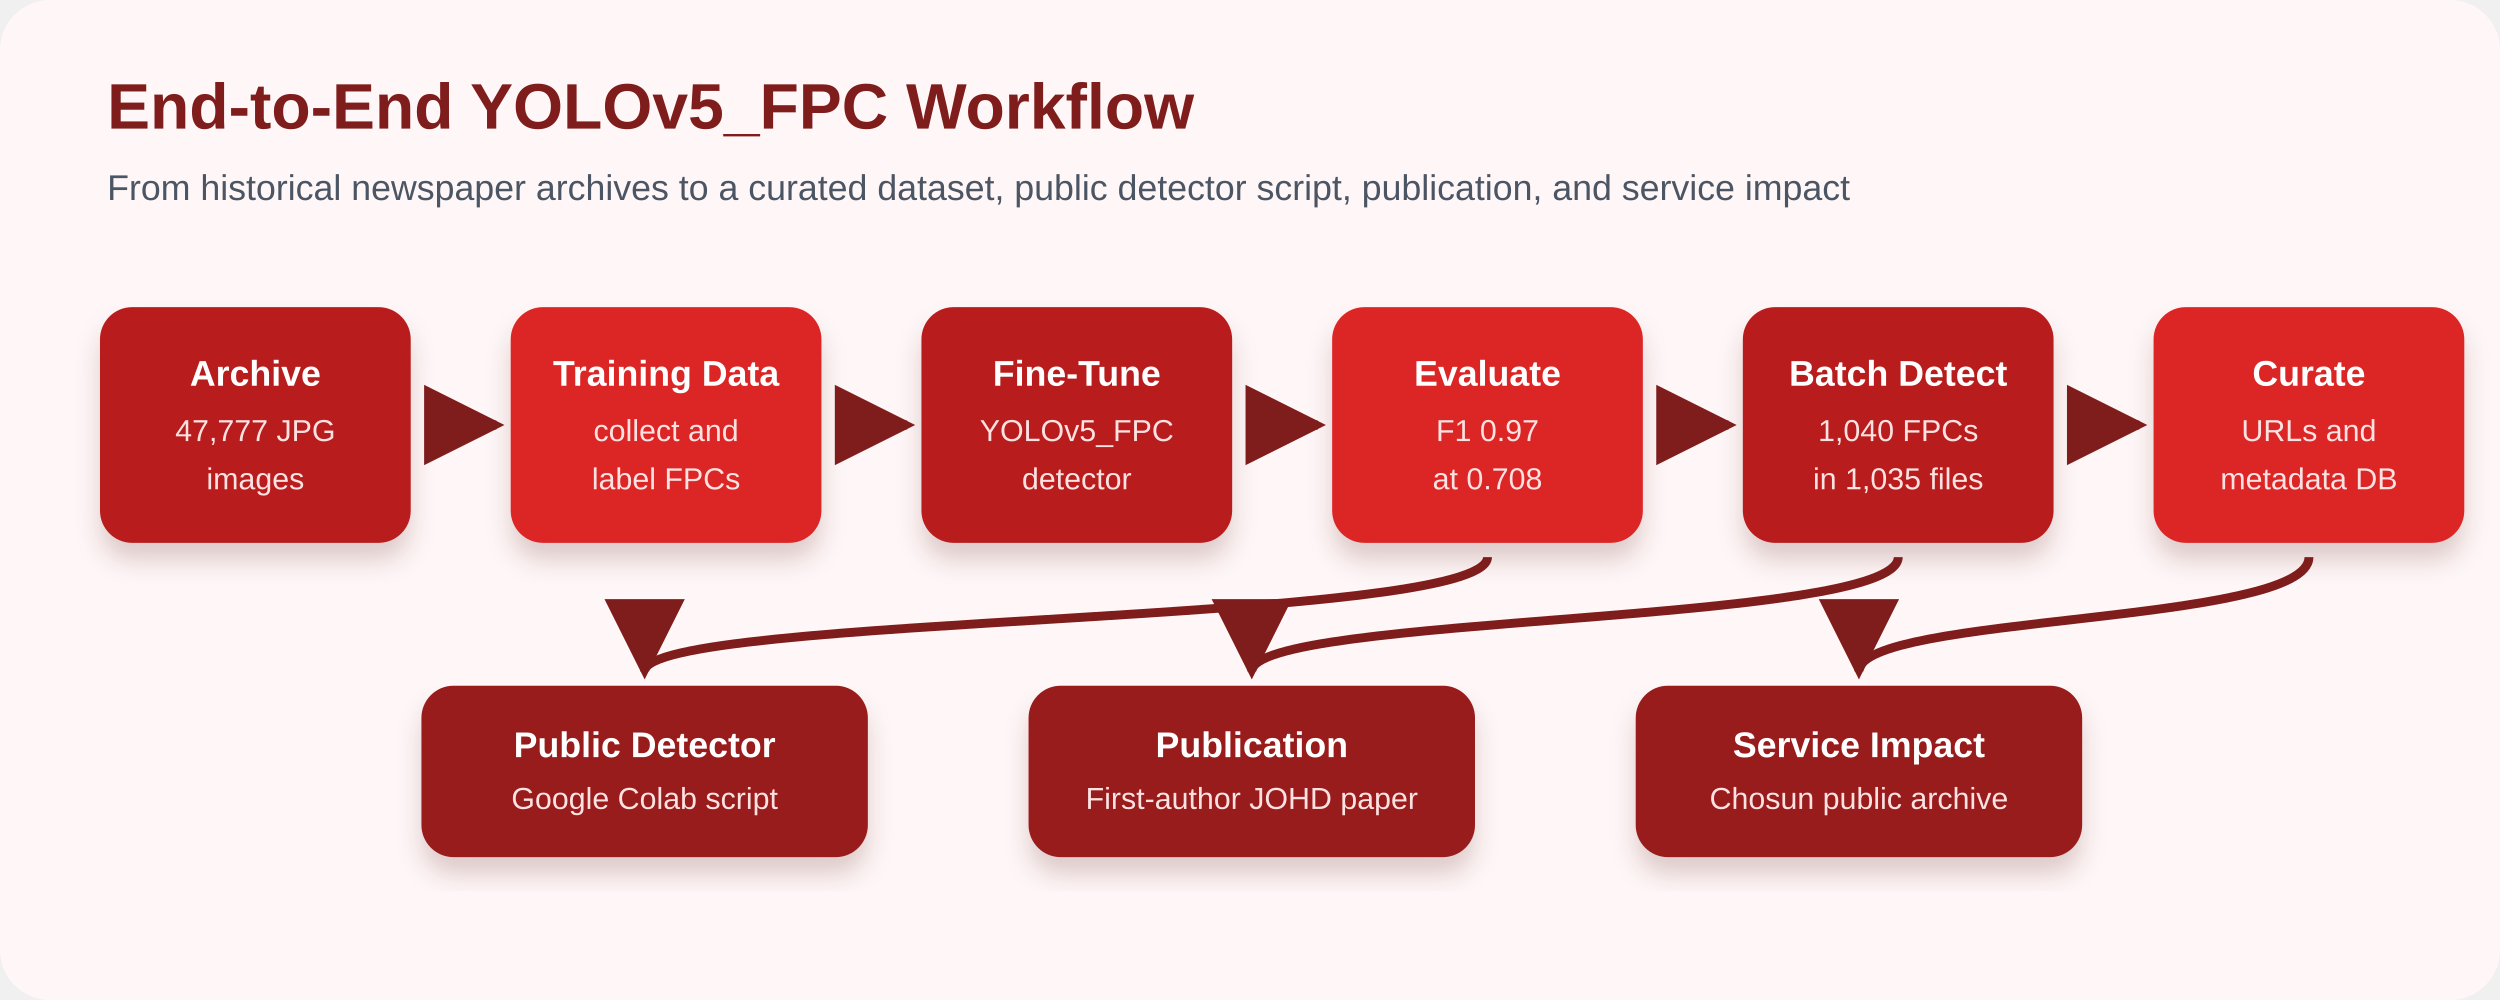
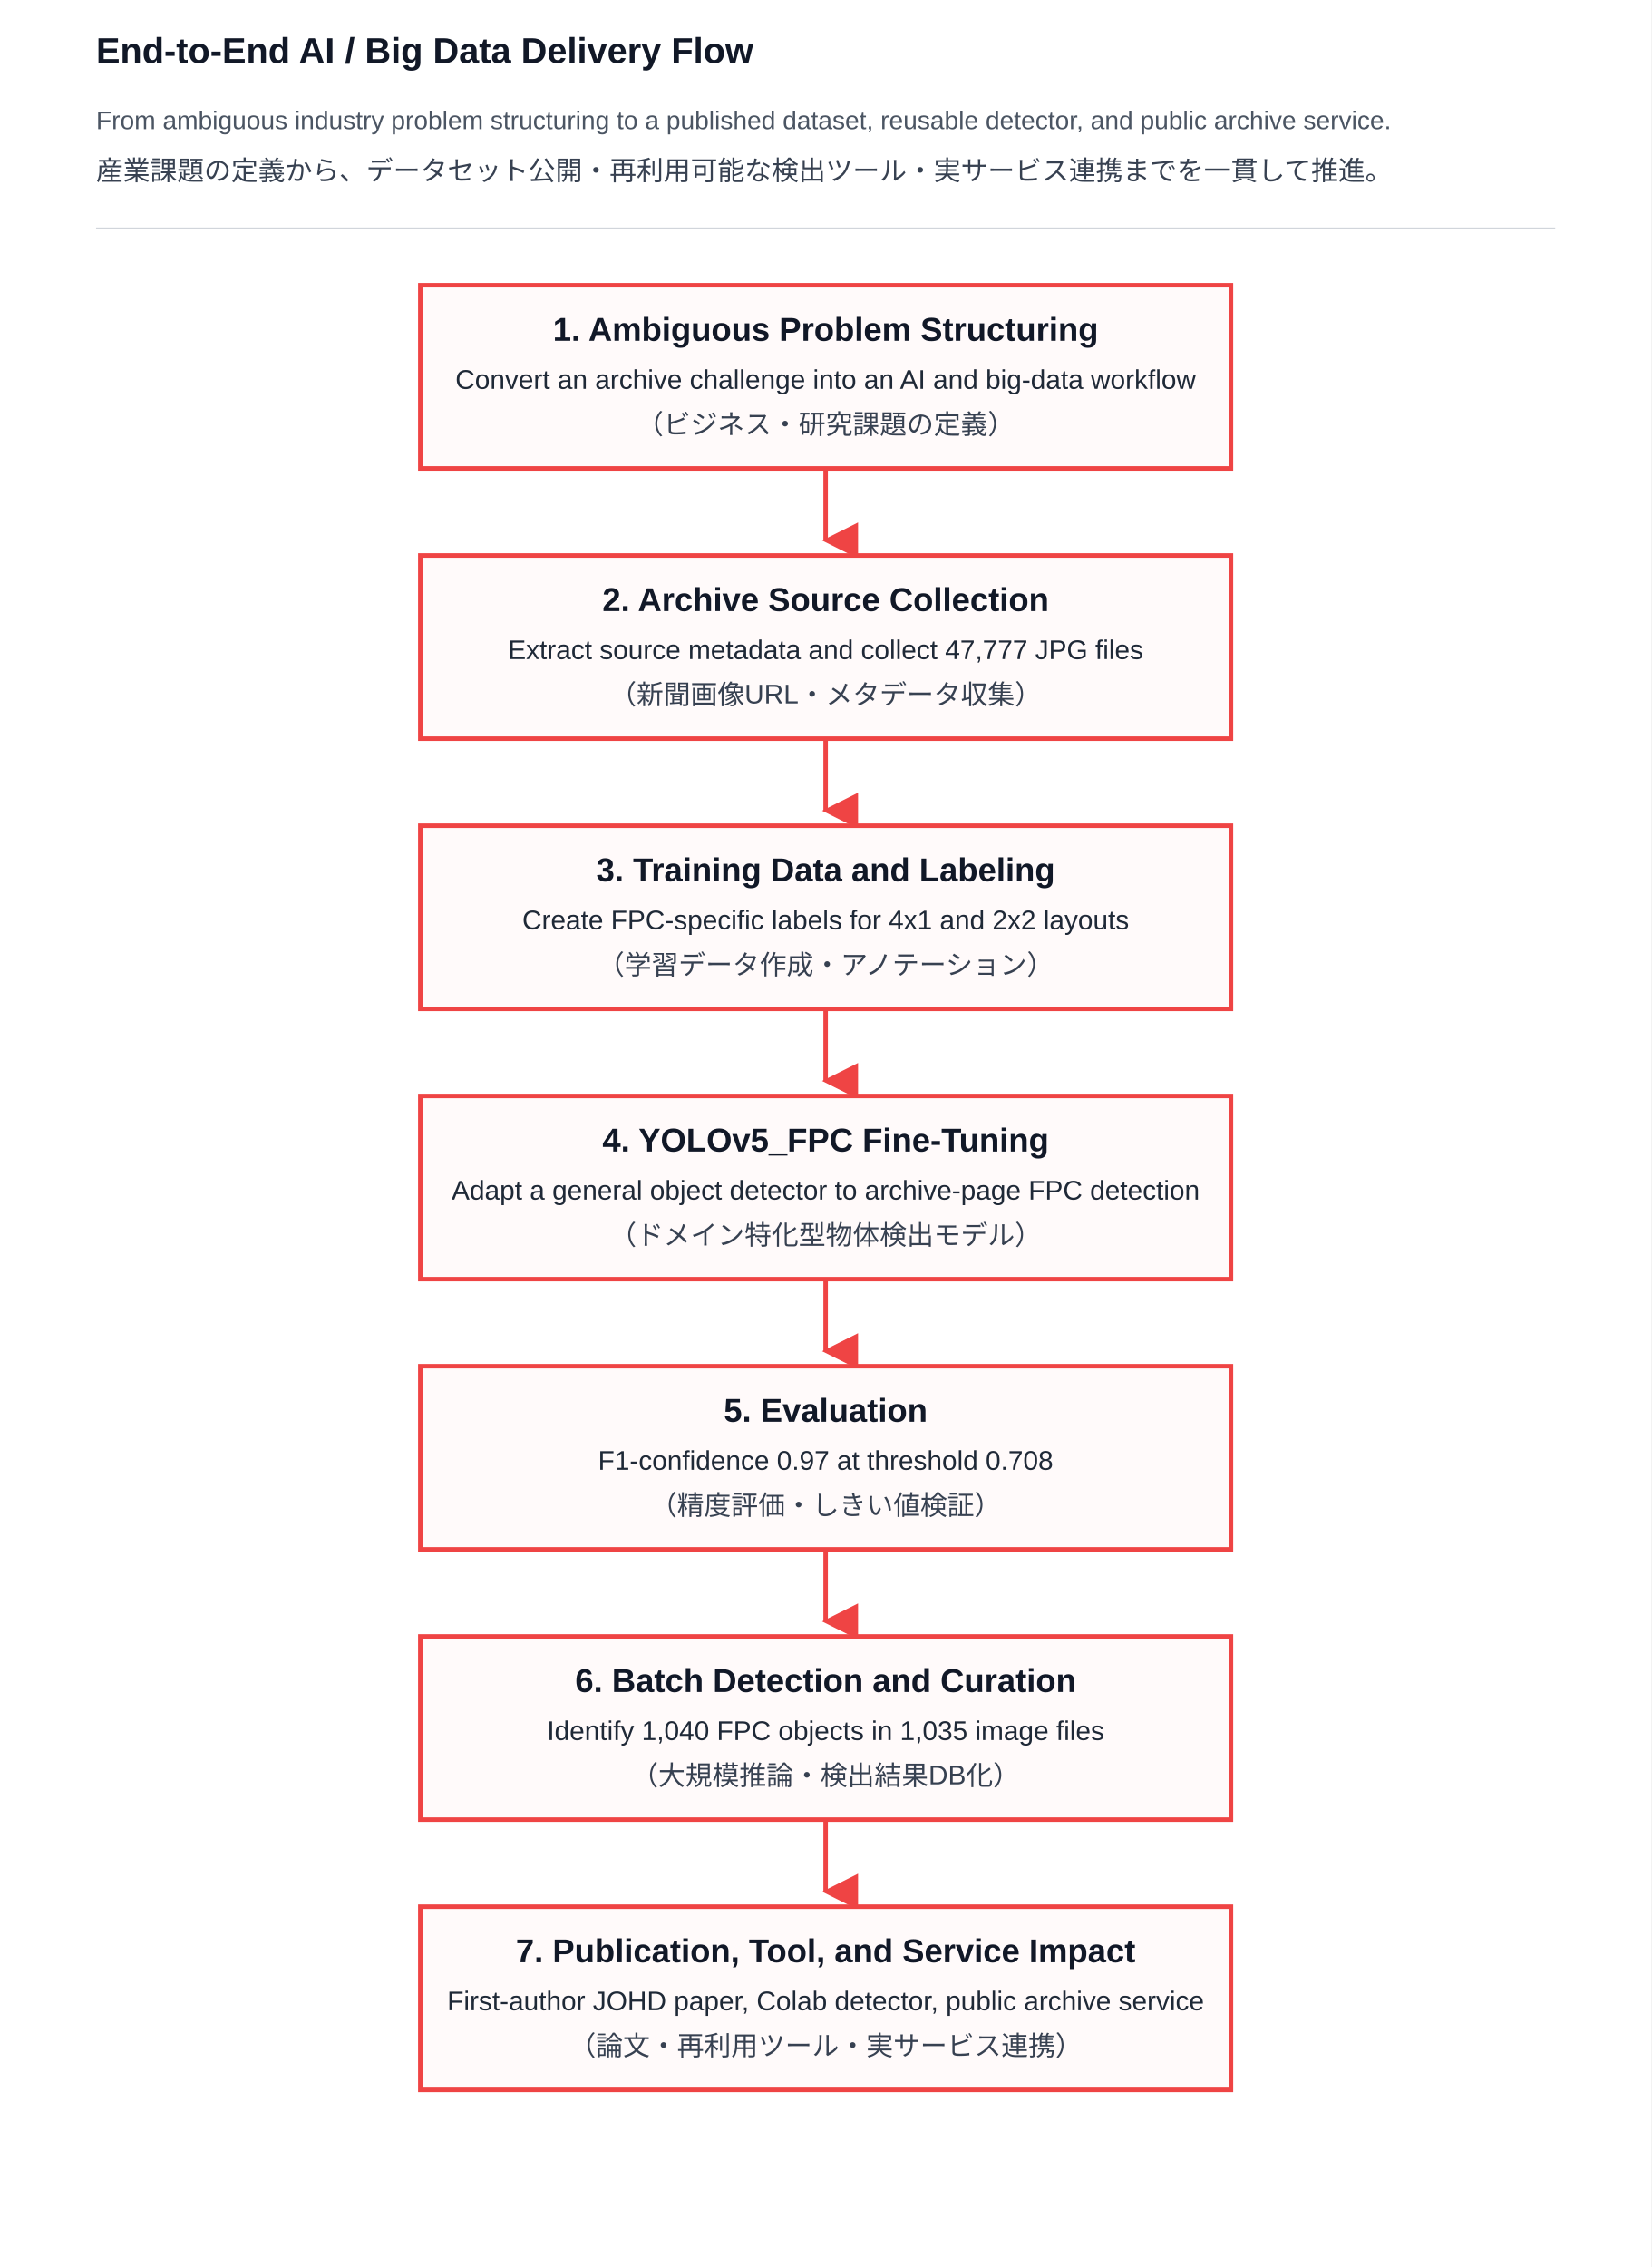
- <svg xmlns="http://www.w3.org/2000/svg" width="1400" height="560" viewBox="0 0 1400 560" role="img" aria-labelledby="title desc">
+ <svg xmlns="http://www.w3.org/2000/svg" width="1100" height="1510" viewBox="0 0 1100 1510" role="img" aria-labelledby="title desc">
  <defs>
-     <marker id="arrow" viewBox="0 0 10 10" refX="9" refY="5" markerWidth="9" markerHeight="9" orient="auto-start-reverse">
-       <path d="M 0 0 L 10 5 L 0 10 z" fill="#7f1d1d" />
+     <marker id="arrow" viewBox="0 0 10 10" refX="5" refY="9" markerWidth="8" markerHeight="8" orient="auto">
+       <path d="M 0 0 L 10 0 L 5 10 z" fill="#ef4444" />
    </marker>
-     <filter id="shadow" x="-10%" y="-10%" width="120%" height="130%">
-       <feDropShadow dx="0" dy="10" stdDeviation="7" flood-color="#450a0a" flood-opacity="0.18" />
-     </filter>
+     <style>
+       .title { font: 700 24px "Segoe UI", "Yu Gothic", Meiryo, Arial, sans-serif; fill: #111827; }
+       .main { font: 700 22px "Segoe UI", "Yu Gothic", Meiryo, Arial, sans-serif; fill: #111827; }
+       .sub { font: 500 18px "Segoe UI", "Yu Gothic", Meiryo, Arial, sans-serif; fill: #1f2937; }
+       .jp { font: 500 18px "Yu Gothic", Meiryo, "Segoe UI", Arial, sans-serif; fill: #374151; }
+       .note { font: 500 17px "Segoe UI", "Yu Gothic", Meiryo, Arial, sans-serif; fill: #4b5563; }
+       .box { fill: #fffafa; stroke: #ef4444; stroke-width: 3; rx: 0; }
+       .line { stroke: #ef4444; stroke-width: 3; marker-end: url(#arrow); }
+     </style>
  </defs>
-   <rect width="1400" height="560" rx="28" fill="#fff7f7" />
-   <text x="60" y="72" font-family="Segoe UI, Arial, sans-serif" font-size="36" font-weight="800" fill="#7f1d1d">End-to-End YOLOv5_FPC Workflow</text>
-   <text x="60" y="112" font-family="Segoe UI, Arial, sans-serif" font-size="20" fill="#4b5563">From historical newspaper archives to a curated dataset, public detector script, publication, and service impact</text>
-   <g font-family="Segoe UI, Arial, sans-serif" text-anchor="middle">
-     <g filter="url(#shadow)">
-       <rect x="56" y="172" width="174" height="132" rx="18" fill="#b91c1c" />
-       <text x="143" y="216" font-size="20" font-weight="800" fill="#ffffff">Archive</text>
-       <text x="143" y="247" font-size="17" fill="#fee2e2">47,777 JPG</text>
-       <text x="143" y="274" font-size="17" fill="#fee2e2">images</text>
+   <rect width="1100" height="1510" fill="#ffffff" />
+   <g transform="translate(64, 42)">
+     <text class="title" x="0" y="0">End-to-End AI / Big Data Delivery Flow</text>
+     <text class="note" x="0" y="44">From ambiguous industry problem structuring to a published dataset, reusable detector, and public archive service.</text>
+     <text class="jp" x="0" y="78">産業課題の定義から、データセット公開・再利用可能な検出ツール・実サービス連携までを一貫して推進。</text>
+     <line x1="0" y1="110" x2="972" y2="110" stroke="#d1d5db" stroke-width="1" />
+   </g>
+   <g text-anchor="middle">
+     <g transform="translate(280, 190)">
+       <rect class="box" width="540" height="122" />
+       <text class="main" x="270" y="37">1. Ambiguous Problem Structuring</text>
+       <text class="sub" x="270" y="69">Convert an archive challenge into an AI and big-data workflow</text>
+       <text class="jp" x="270" y="99">（ビジネス・研究課題の定義）</text>
    </g>
-     <g filter="url(#shadow)">
-       <rect x="286" y="172" width="174" height="132" rx="18" fill="#dc2626" />
-       <text x="373" y="216" font-size="20" font-weight="800" fill="#ffffff">Training Data</text>
-       <text x="373" y="247" font-size="17" fill="#fee2e2">collect and</text>
-       <text x="373" y="274" font-size="17" fill="#fee2e2">label FPCs</text>
+     <line class="line" x1="550" y1="312" x2="550" y2="360" />
+     <g transform="translate(280, 370)">
+       <rect class="box" width="540" height="122" />
+       <text class="main" x="270" y="37">2. Archive Source Collection</text>
+       <text class="sub" x="270" y="69">Extract source metadata and collect 47,777 JPG files</text>
+       <text class="jp" x="270" y="99">（新聞画像URL・メタデータ収集）</text>
    </g>
-     <g filter="url(#shadow)">
-       <rect x="516" y="172" width="174" height="132" rx="18" fill="#b91c1c" />
-       <text x="603" y="216" font-size="20" font-weight="800" fill="#ffffff">Fine-Tune</text>
-       <text x="603" y="247" font-size="17" fill="#fee2e2">YOLOv5_FPC</text>
-       <text x="603" y="274" font-size="17" fill="#fee2e2">detector</text>
+     <line class="line" x1="550" y1="492" x2="550" y2="540" />
+     <g transform="translate(280, 550)">
+       <rect class="box" width="540" height="122" />
+       <text class="main" x="270" y="37">3. Training Data and Labeling</text>
+       <text class="sub" x="270" y="69">Create FPC-specific labels for 4x1 and 2x2 layouts</text>
+       <text class="jp" x="270" y="99">（学習データ作成・アノテーション）</text>
    </g>
-     <g filter="url(#shadow)">
-       <rect x="746" y="172" width="174" height="132" rx="18" fill="#dc2626" />
-       <text x="833" y="216" font-size="20" font-weight="800" fill="#ffffff">Evaluate</text>
-       <text x="833" y="247" font-size="17" fill="#fee2e2">F1 0.97</text>
-       <text x="833" y="274" font-size="17" fill="#fee2e2">at 0.708</text>
+     <line class="line" x1="550" y1="672" x2="550" y2="720" />
+     <g transform="translate(280, 730)">
+       <rect class="box" width="540" height="122" />
+       <text class="main" x="270" y="37">4. YOLOv5_FPC Fine-Tuning</text>
+       <text class="sub" x="270" y="69">Adapt a general object detector to archive-page FPC detection</text>
+       <text class="jp" x="270" y="99">（ドメイン特化型物体検出モデル）</text>
    </g>
-     <g filter="url(#shadow)">
-       <rect x="976" y="172" width="174" height="132" rx="18" fill="#b91c1c" />
-       <text x="1063" y="216" font-size="20" font-weight="800" fill="#ffffff">Batch Detect</text>
-       <text x="1063" y="247" font-size="17" fill="#fee2e2">1,040 FPCs</text>
-       <text x="1063" y="274" font-size="17" fill="#fee2e2">in 1,035 files</text>
+     <line class="line" x1="550" y1="852" x2="550" y2="900" />
+     <g transform="translate(280, 910)">
+       <rect class="box" width="540" height="122" />
+       <text class="main" x="270" y="37">5. Evaluation</text>
+       <text class="sub" x="270" y="69">F1-confidence 0.97 at threshold 0.708</text>
+       <text class="jp" x="270" y="99">（精度評価・しきい値検証）</text>
    </g>
-     <g filter="url(#shadow)">
-       <rect x="1206" y="172" width="174" height="132" rx="18" fill="#dc2626" />
-       <text x="1293" y="216" font-size="20" font-weight="800" fill="#ffffff">Curate</text>
-       <text x="1293" y="247" font-size="17" fill="#fee2e2">URLs and</text>
-       <text x="1293" y="274" font-size="17" fill="#fee2e2">metadata DB</text>
+     <line class="line" x1="550" y1="1032" x2="550" y2="1080" />
+     <g transform="translate(280, 1090)">
+       <rect class="box" width="540" height="122" />
+       <text class="main" x="270" y="37">6. Batch Detection and Curation</text>
+       <text class="sub" x="270" y="69">Identify 1,040 FPC objects in 1,035 image files</text>
+       <text class="jp" x="270" y="99">（大規模推論・検出結果DB化）</text>
    </g>
-     <line x1="238" y1="238" x2="278" y2="238" stroke="#7f1d1d" stroke-width="5" marker-end="url(#arrow)" />
-     <line x1="468" y1="238" x2="508" y2="238" stroke="#7f1d1d" stroke-width="5" marker-end="url(#arrow)" />
-     <line x1="698" y1="238" x2="738" y2="238" stroke="#7f1d1d" stroke-width="5" marker-end="url(#arrow)" />
-     <line x1="928" y1="238" x2="968" y2="238" stroke="#7f1d1d" stroke-width="5" marker-end="url(#arrow)" />
-     <line x1="1158" y1="238" x2="1198" y2="238" stroke="#7f1d1d" stroke-width="5" marker-end="url(#arrow)" />
-     <g filter="url(#shadow)">
-       <rect x="236" y="384" width="250" height="96" rx="18" fill="#991b1b" />
-       <text x="361" y="424" font-size="20" font-weight="800" fill="#ffffff">Public Detector</text>
-       <text x="361" y="453" font-size="17" fill="#fee2e2">Google Colab script</text>
+     <line class="line" x1="550" y1="1212" x2="550" y2="1260" />
+     <g transform="translate(280, 1270)">
+       <rect class="box" width="540" height="122" />
+       <text class="main" x="270" y="37">7. Publication, Tool, and Service Impact</text>
+       <text class="sub" x="270" y="69">First-author JOHD paper, Colab detector, public archive service</text>
+       <text class="jp" x="270" y="99">（論文・再利用ツール・実サービス連携）</text>
    </g>
-     <g filter="url(#shadow)">
-       <rect x="576" y="384" width="250" height="96" rx="18" fill="#991b1b" />
-       <text x="701" y="424" font-size="20" font-weight="800" fill="#ffffff">Publication</text>
-       <text x="701" y="453" font-size="17" fill="#fee2e2">First-author JOHD paper</text>
-     </g>
-     <g filter="url(#shadow)">
-       <rect x="916" y="384" width="250" height="96" rx="18" fill="#991b1b" />
-       <text x="1041" y="424" font-size="20" font-weight="800" fill="#ffffff">Service Impact</text>
-       <text x="1041" y="453" font-size="17" fill="#fee2e2">Chosun public archive</text>
-     </g>
-     <path d="M1293 312 C1293 350, 1041 344, 1041 376" fill="none" stroke="#7f1d1d" stroke-width="5" marker-end="url(#arrow)" />
-     <path d="M1063 312 C1063 350, 701 344, 701 376" fill="none" stroke="#7f1d1d" stroke-width="5" marker-end="url(#arrow)" />
-     <path d="M833 312 C833 350, 361 344, 361 376" fill="none" stroke="#7f1d1d" stroke-width="5" marker-end="url(#arrow)" />
  </g>
</svg>
